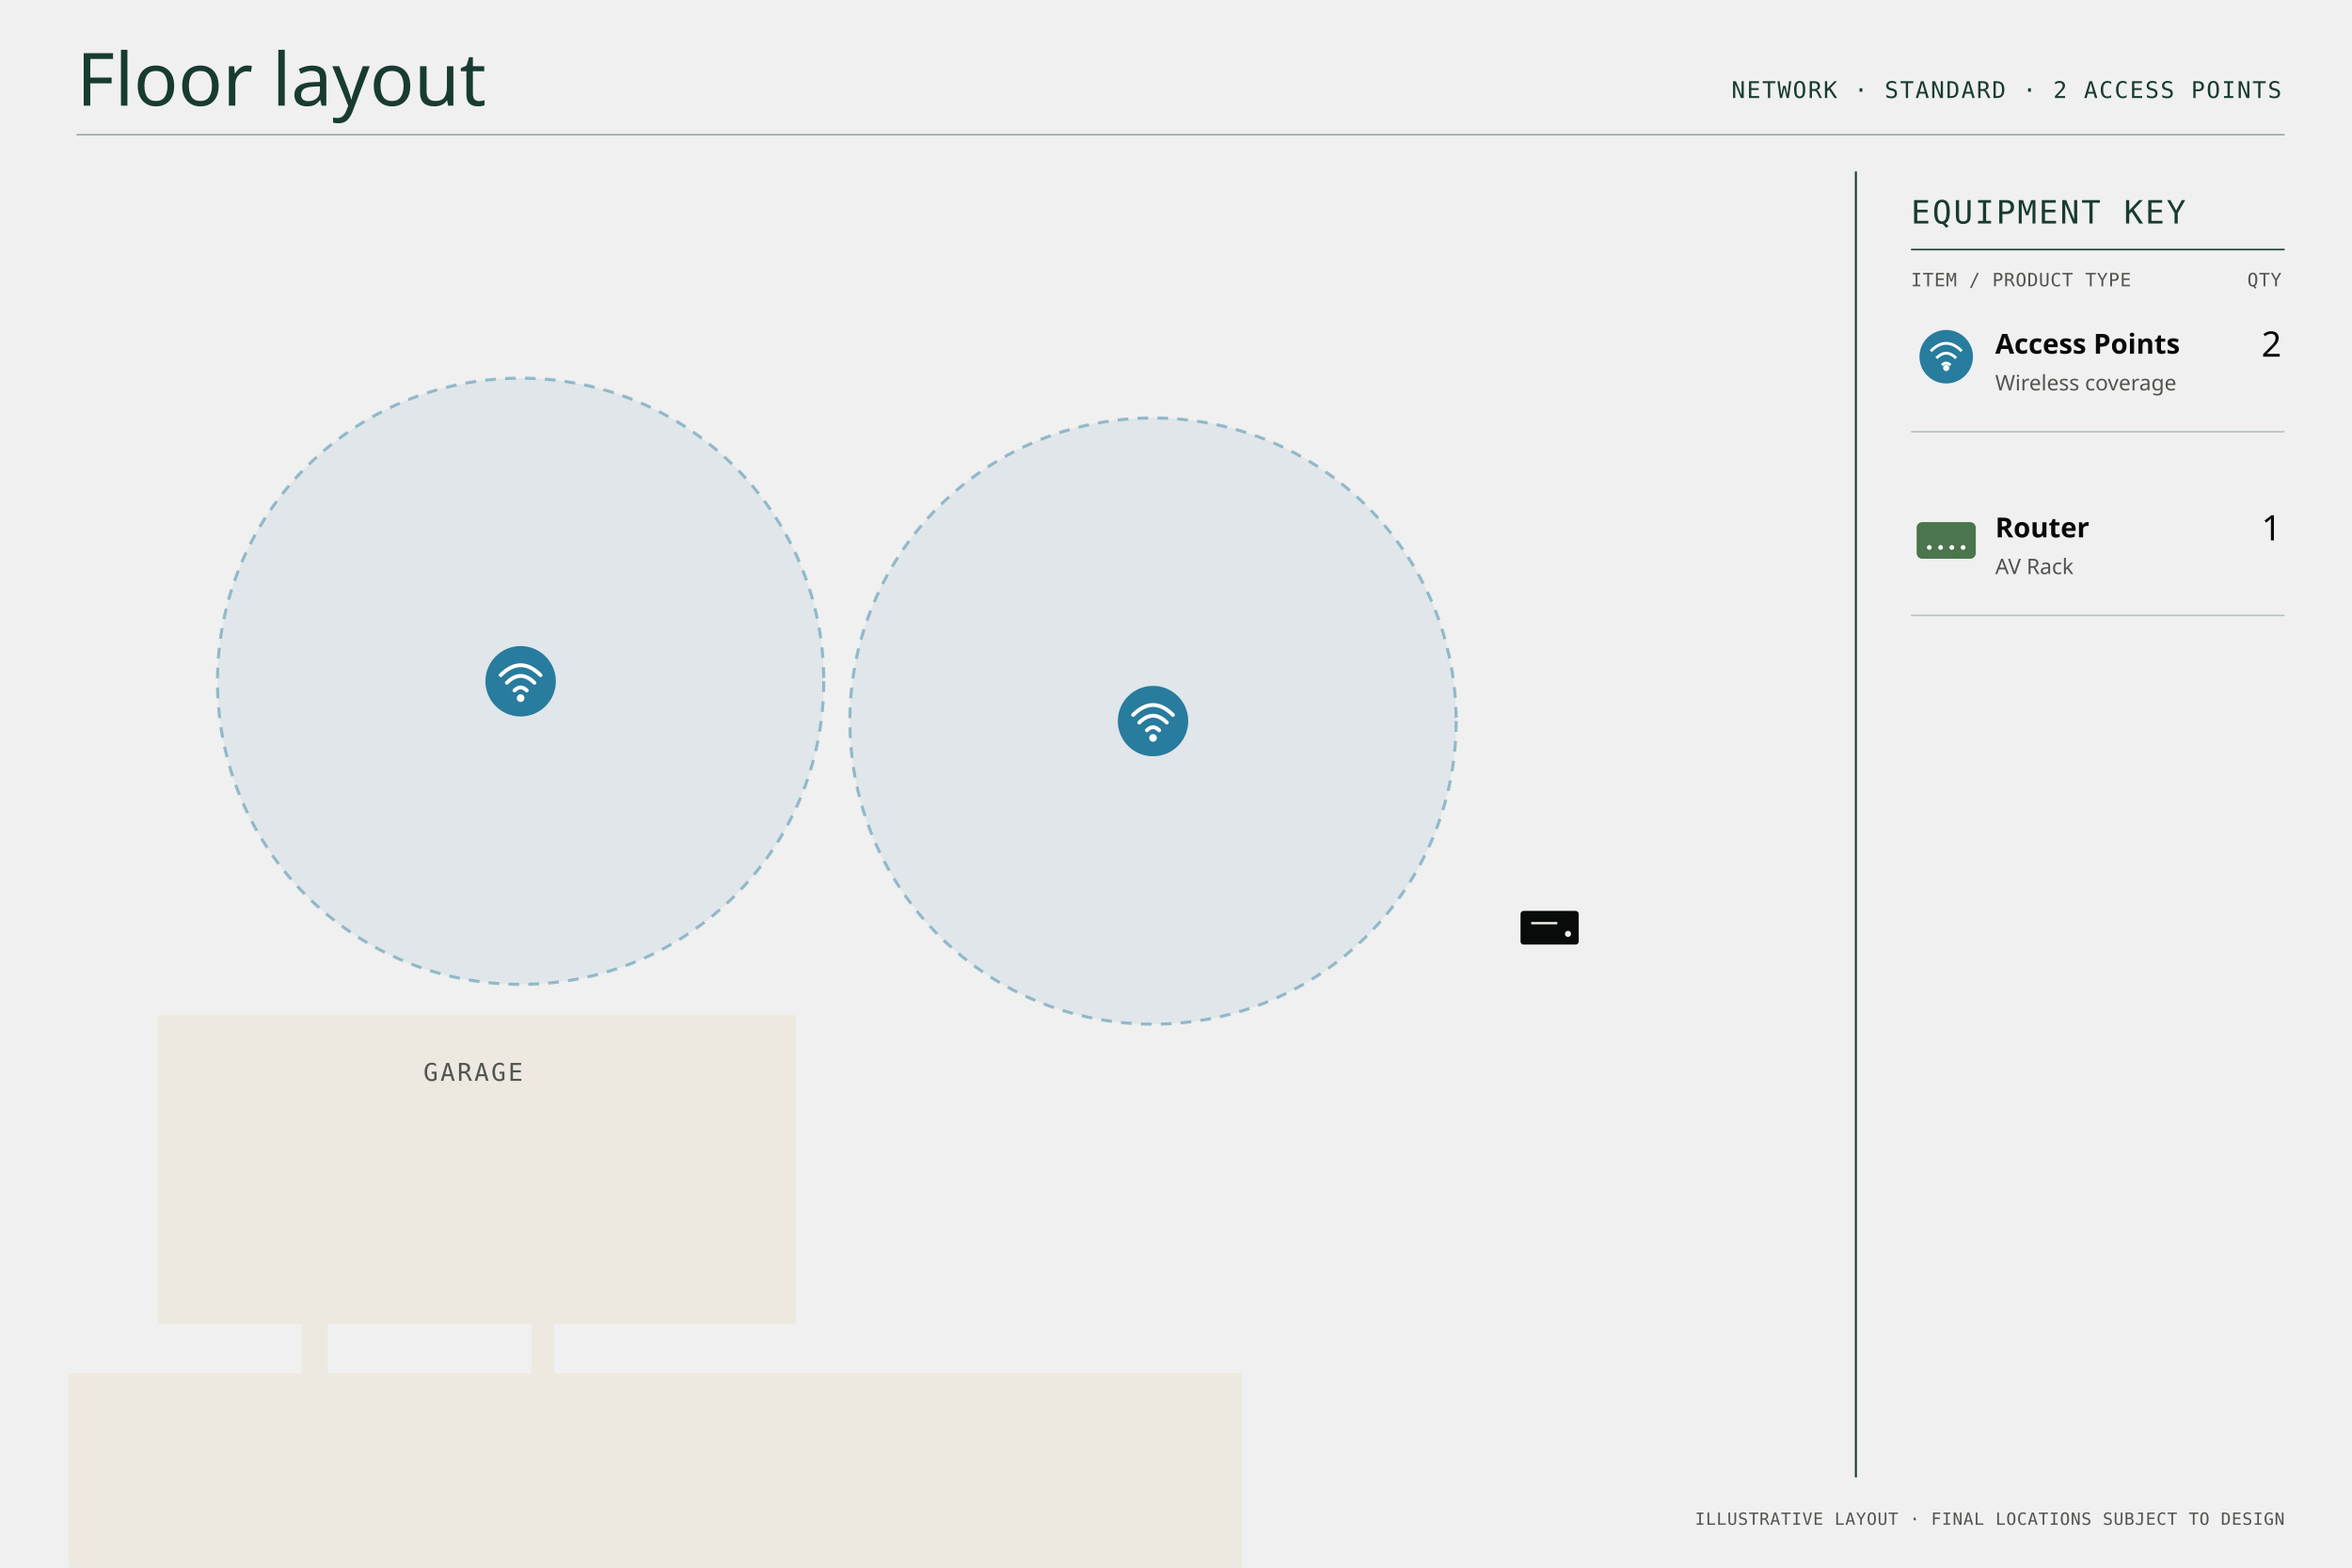
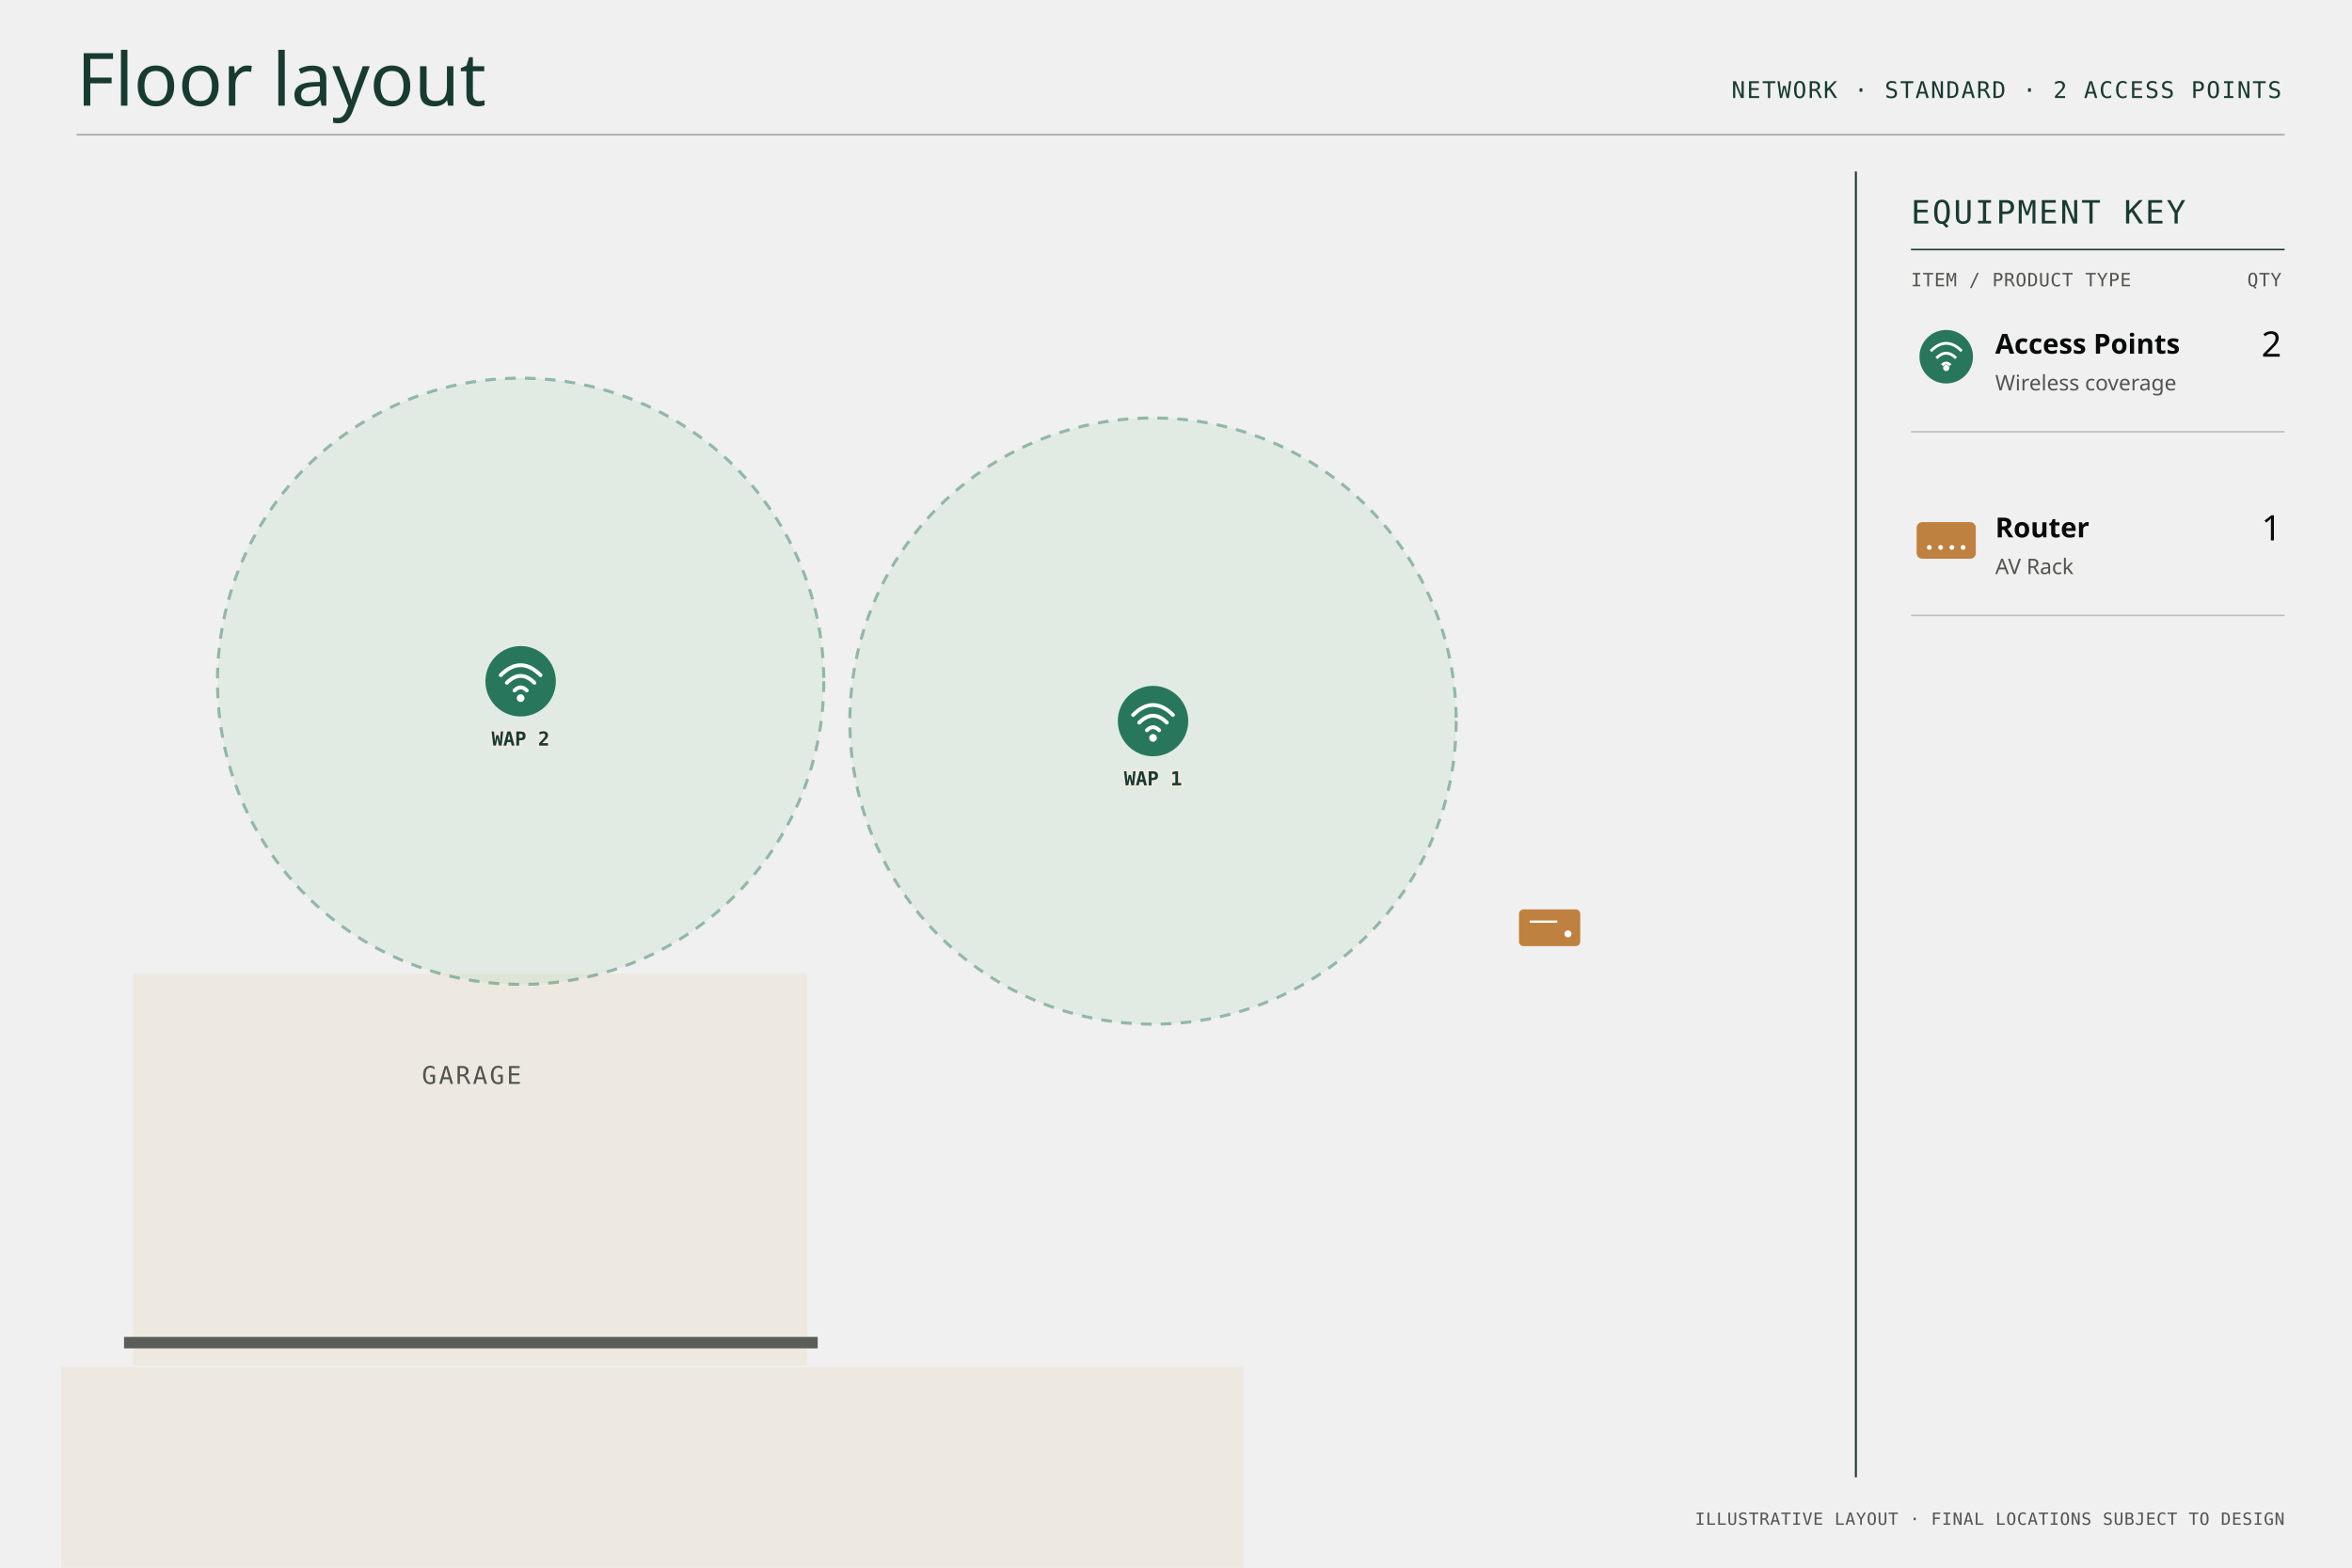
<svg xmlns="http://www.w3.org/2000/svg" viewBox="0 0 1536 1024" width="1536" height="1024" role="img" aria-label="Network Standard floor layout and equipment key">
  <text x="50" y="69" fill="#183B31" font-family="Schibsted Grotesk,sans-serif" font-size="48">Floor layout</text>
  <text x="1490" y="64" fill="#183B31" font-family="IBM Plex Mono,monospace" font-size="15" letter-spacing=".065em" text-anchor="end">NETWORK · STANDARD · 2 ACCESS POINTS</text>
  <line x1="50" y1="88" x2="1492" y2="88" stroke="#9DA7A3" stroke-width="1" />
-   <g data-pradera-architectural-cleanup="garage">
-     <rect x="103" y="663" width="417" height="202" fill="#EDE9E0" />
-     <rect x="197" y="865" width="17" height="32" fill="#EDE9E0" />
-     <rect x="347" y="865" width="15" height="32" fill="#EDE9E0" />
-     <rect x="45" y="897" width="766" height="127" fill="#EDE9E0" />
-     <text x="309" y="706" font-family="IBM Plex Mono,monospace" font-size="16" font-weight="500" letter-spacing=".09em" fill="#51544F" text-anchor="middle">GARAGE</text>
+   <g data-pradera-architectural-cleanup="garage" aria-label="Open garage architectural reference">
+     <rect x="87" y="636" width="440" height="256" fill="#EDE9E0" />
+     <rect x="40" y="893" width="772" height="131" fill="#EDE9E0" />
+     <line x1="81" y1="877" x2="534" y2="877" stroke="#5B5D58" stroke-width="7.5" />
+     <text x="308" y="708" fill="#51544F" text-anchor="middle" font-family="IBM Plex Mono,monospace" font-size="16" font-weight="500" letter-spacing=".09em">GARAGE</text>
  </g>
-   <circle cx="753" cy="471" r="198" fill="#287C9E" fill-opacity=".08" stroke="#287C9E" stroke-opacity=".45" stroke-width="2" stroke-dasharray="7 6" />
+   <circle cx="753" cy="471" r="198" fill="#A5D8B3" fill-opacity=".20" stroke="#28775C" stroke-opacity=".45" stroke-width="2" stroke-dasharray="7 6" />
  <g transform="translate(753,471)">
-     <circle r="23" fill="#287C9E" />
+     <circle r="23" fill="#28775C" />
    <path d="M-13 -4q13 -13 26 0M-9 1q9 -9 18 0M-4 6q4 -4 8 0" fill="none" stroke="white" stroke-width="2.5" stroke-linecap="round" />
    <circle cy="11" r="2.5" fill="white" />
  </g>
-   <circle cx="340" cy="445" r="198" fill="#287C9E" fill-opacity=".08" stroke="#287C9E" stroke-opacity=".45" stroke-width="2" stroke-dasharray="7 6" />
+   <circle cx="340" cy="445" r="198" fill="#A5D8B3" fill-opacity=".20" stroke="#28775C" stroke-opacity=".45" stroke-width="2" stroke-dasharray="7 6" />
  <g transform="translate(340,445)">
-     <circle r="23" fill="#287C9E" />
+     <circle r="23" fill="#28775C" />
    <path d="M-13 -4q13 -13 26 0M-9 1q9 -9 18 0M-4 6q4 -4 8 0" fill="none" stroke="white" stroke-width="2.5" stroke-linecap="round" />
    <circle cy="11" r="2.5" fill="white" />
  </g>
  <g transform="translate(1012,606)" aria-label="router in mechanical room">
-     <rect x="-19" y="-11" width="38" height="22" rx="2" fill="#090B0A" />
-     <path d="M-12 -3H5" stroke="#F1F0EB" stroke-width="1.5" />
-     <circle cx="12" cy="4" r="2" fill="#F1F0EB" />
+     <rect x="-20" y="-12" width="40" height="24" rx="3" fill="#BE813F" />
+     <path d="M-13 -4H5" stroke="#FFF" stroke-width="1.5" />
+     <circle cx="12" cy="4" r="2.3" fill="#FFF" />
  </g>
+   <text x="753" y="513" font-family="IBM Plex Mono,monospace" font-size="12.6" font-weight="600" fill="#183B31" stroke="#EDE9E0" stroke-width="3" paint-order="stroke" text-anchor="middle">WAP 1</text>
+   <text x="340" y="487" font-family="IBM Plex Mono,monospace" font-size="12.6" font-weight="600" fill="#183B31" stroke="#EDE9E0" stroke-width="3" paint-order="stroke" text-anchor="middle">WAP 2</text>
  <line x1="1212" y1="112" x2="1212" y2="965" stroke="#183B31" stroke-width="1.3" />
  <text x="1248" y="146" fill="#183B31" font-family="IBM Plex Mono,monospace" font-size="21" letter-spacing=".06em">EQUIPMENT KEY</text>
  <line x1="1248" y1="163" x2="1492" y2="163" stroke="#183B31" stroke-width="1" />
  <text x="1248" y="187" fill="#51544F" font-family="IBM Plex Mono,monospace" font-size="12" letter-spacing=".03em">ITEM / PRODUCT TYPE</text>
  <text x="1490" y="187" fill="#51544F" font-family="IBM Plex Mono,monospace" font-size="12" letter-spacing=".03em" text-anchor="end">QTY</text>
  <g transform="translate(1271,233) scale(0.92)">
-     <circle r="19" fill="#287C9E" />
+     <circle r="19" fill="#28775C" />
    <path d="M-11 -4q11 -11 22 0M-7 1q7 -7 14 0M-3 6q3 -3 6 0" fill="none" stroke="white" stroke-width="2" />
    <circle cy="8" r="2.2" fill="white" />
  </g>
  <text x="1303" y="231" fill="#090B0A" font-family="Instrument Sans,sans-serif" font-size="18" font-weight="600">Access Points</text>
  <text x="1303" y="255" fill="#51544F" font-family="Instrument Sans,sans-serif" font-size="14">Wireless coverage</text>
  <text x="1490" y="233" fill="#090B0A" font-family="Instrument Sans,sans-serif" font-size="23" text-anchor="end">2</text>
  <line x1="1248" y1="282" x2="1492" y2="282" stroke="#B8C1BC" stroke-width="1" />
  <g transform="translate(1271,353) scale(0.92)">
-     <rect x="-21" y="-13" width="42" height="26" rx="4" fill="#4B754D" />
+     <rect x="-21" y="-13" width="42" height="26" rx="4" fill="#BE813F" />
    <circle cx="-12" cy="5" r="1.7" fill="white" />
    <circle cx="-4" cy="5" r="1.7" fill="white" />
    <circle cx="4" cy="5" r="1.7" fill="white" />
    <circle cx="12" cy="5" r="1.7" fill="white" />
  </g>
  <text x="1303" y="351" fill="#090B0A" font-family="Instrument Sans,sans-serif" font-size="18" font-weight="600">Router</text>
  <text x="1303" y="375" fill="#51544F" font-family="Instrument Sans,sans-serif" font-size="14">AV Rack</text>
  <text x="1490" y="353" fill="#090B0A" font-family="Instrument Sans,sans-serif" font-size="23" text-anchor="end">1</text>
  <line x1="1248" y1="402" x2="1492" y2="402" stroke="#B8C1BC" stroke-width="1" />
  <text x="1492" y="996" fill="#51544F" font-family="IBM Plex Mono,monospace" font-size="11" letter-spacing=".035em" text-anchor="end">ILLUSTRATIVE LAYOUT · FINAL LOCATIONS SUBJECT TO DESIGN</text>
</svg>
